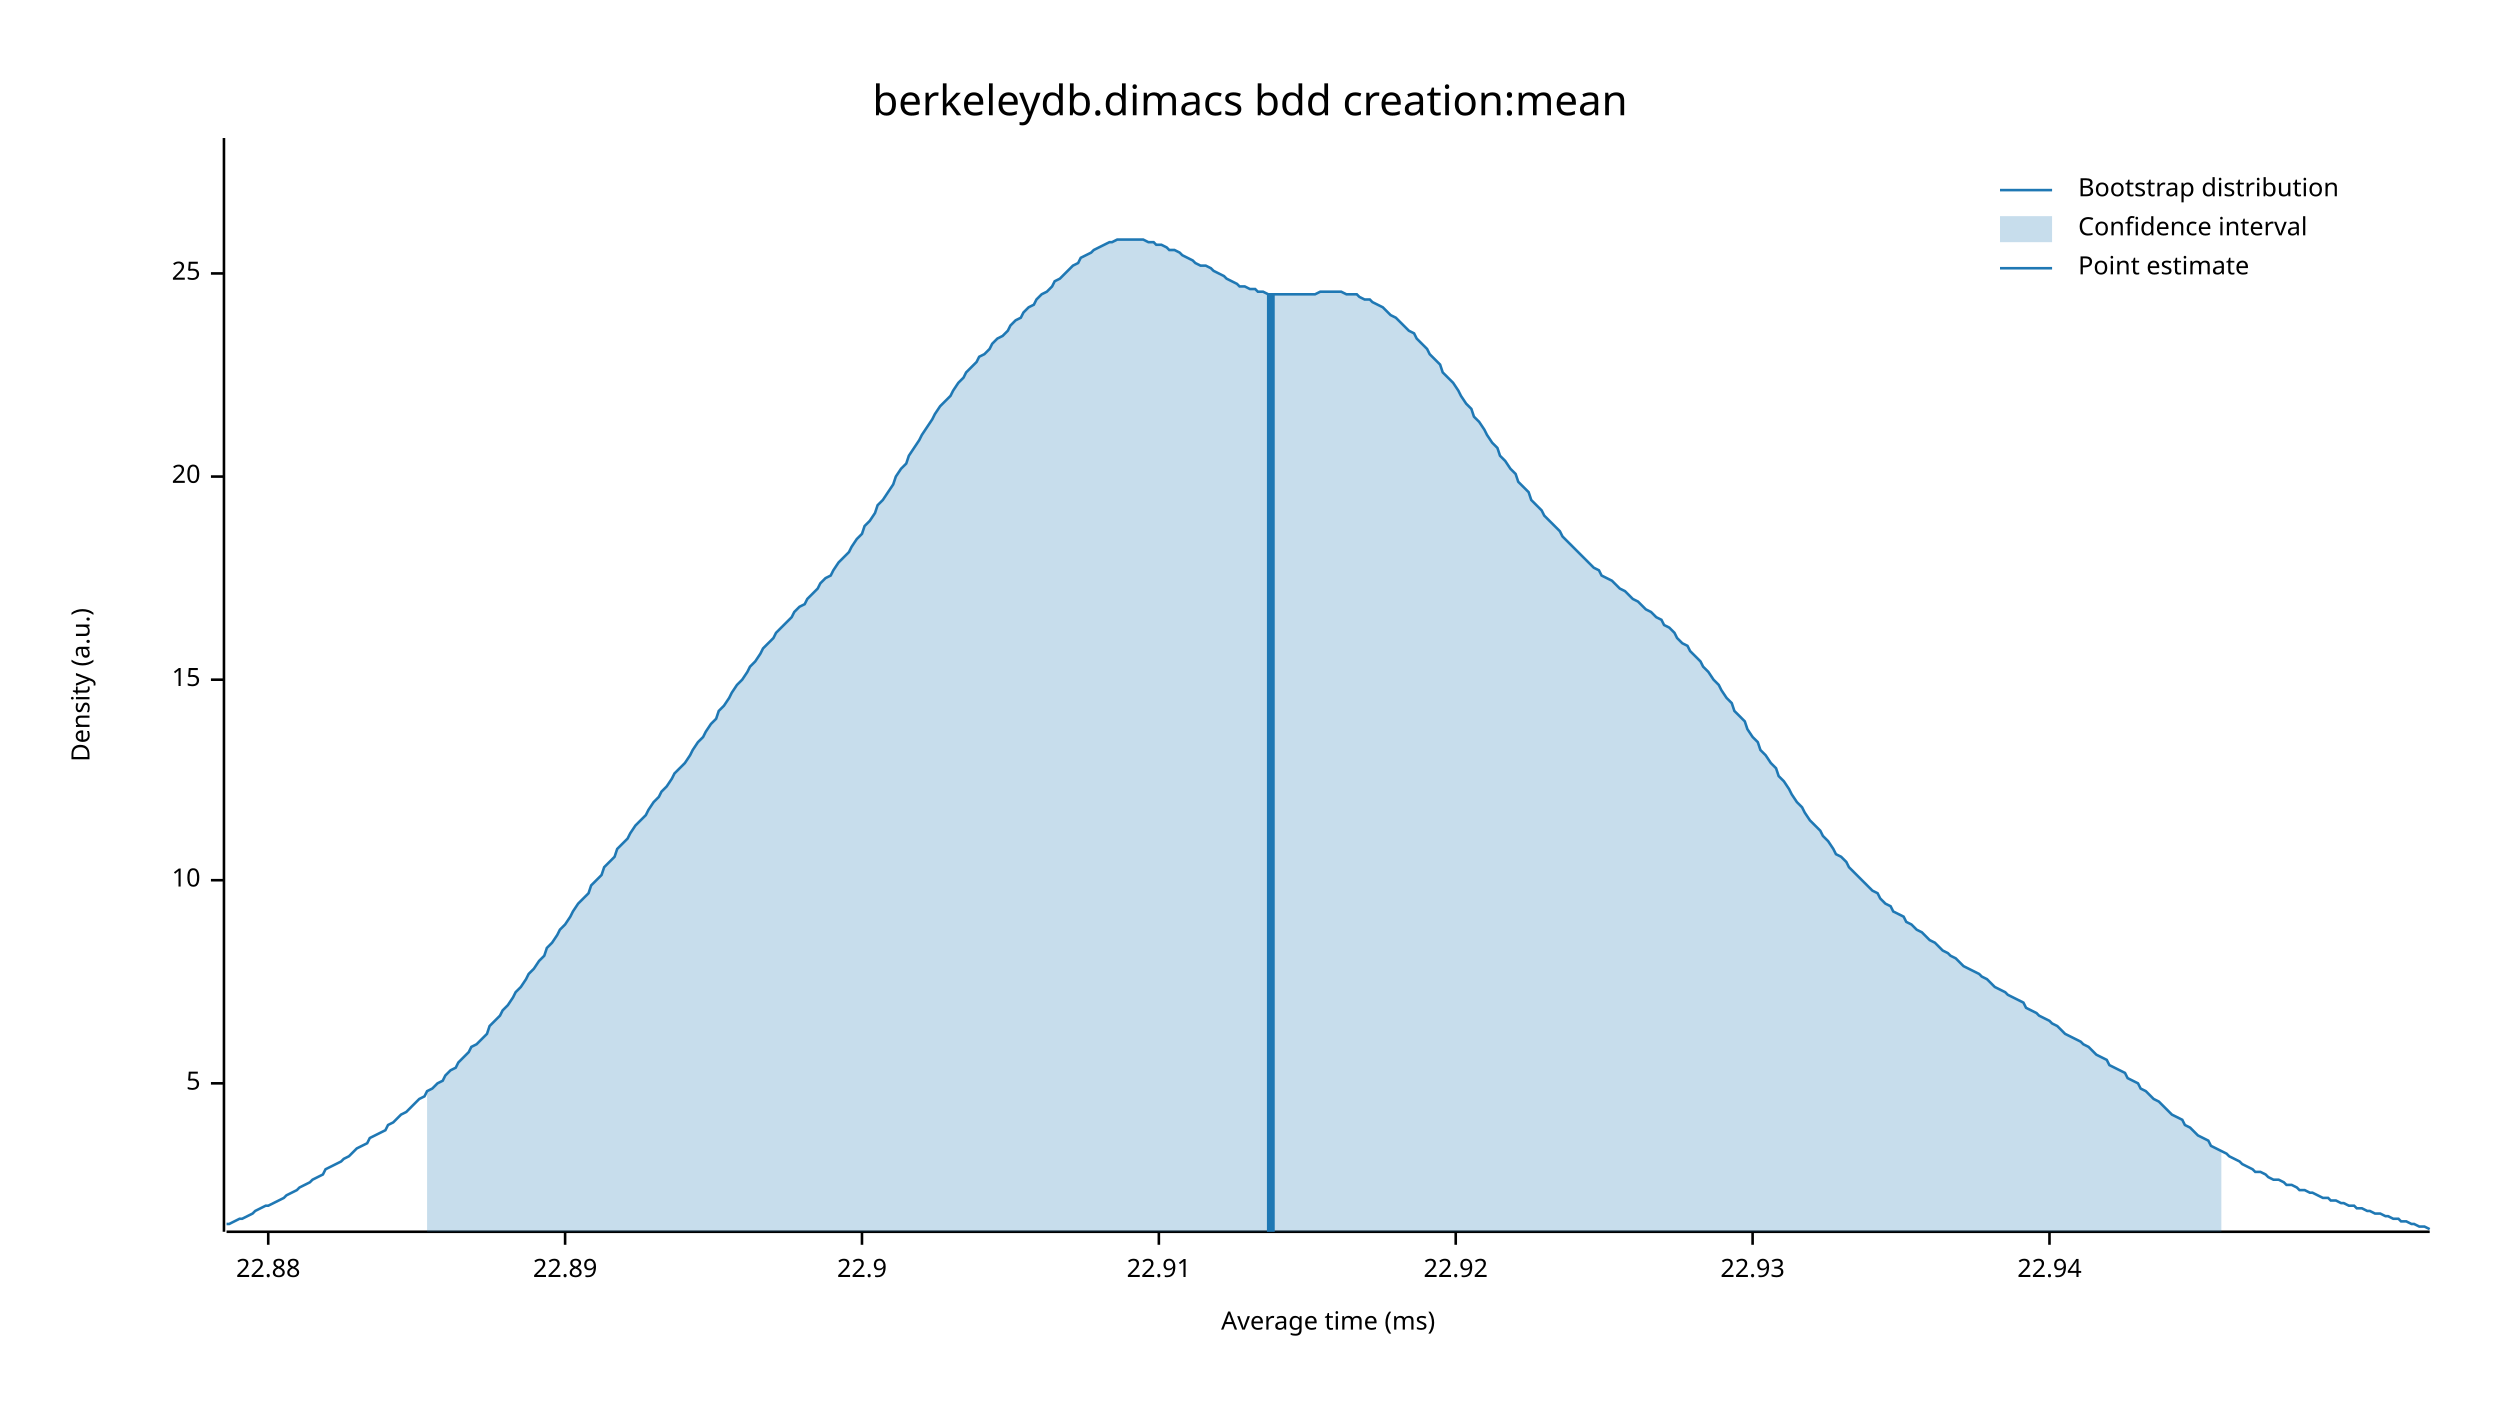
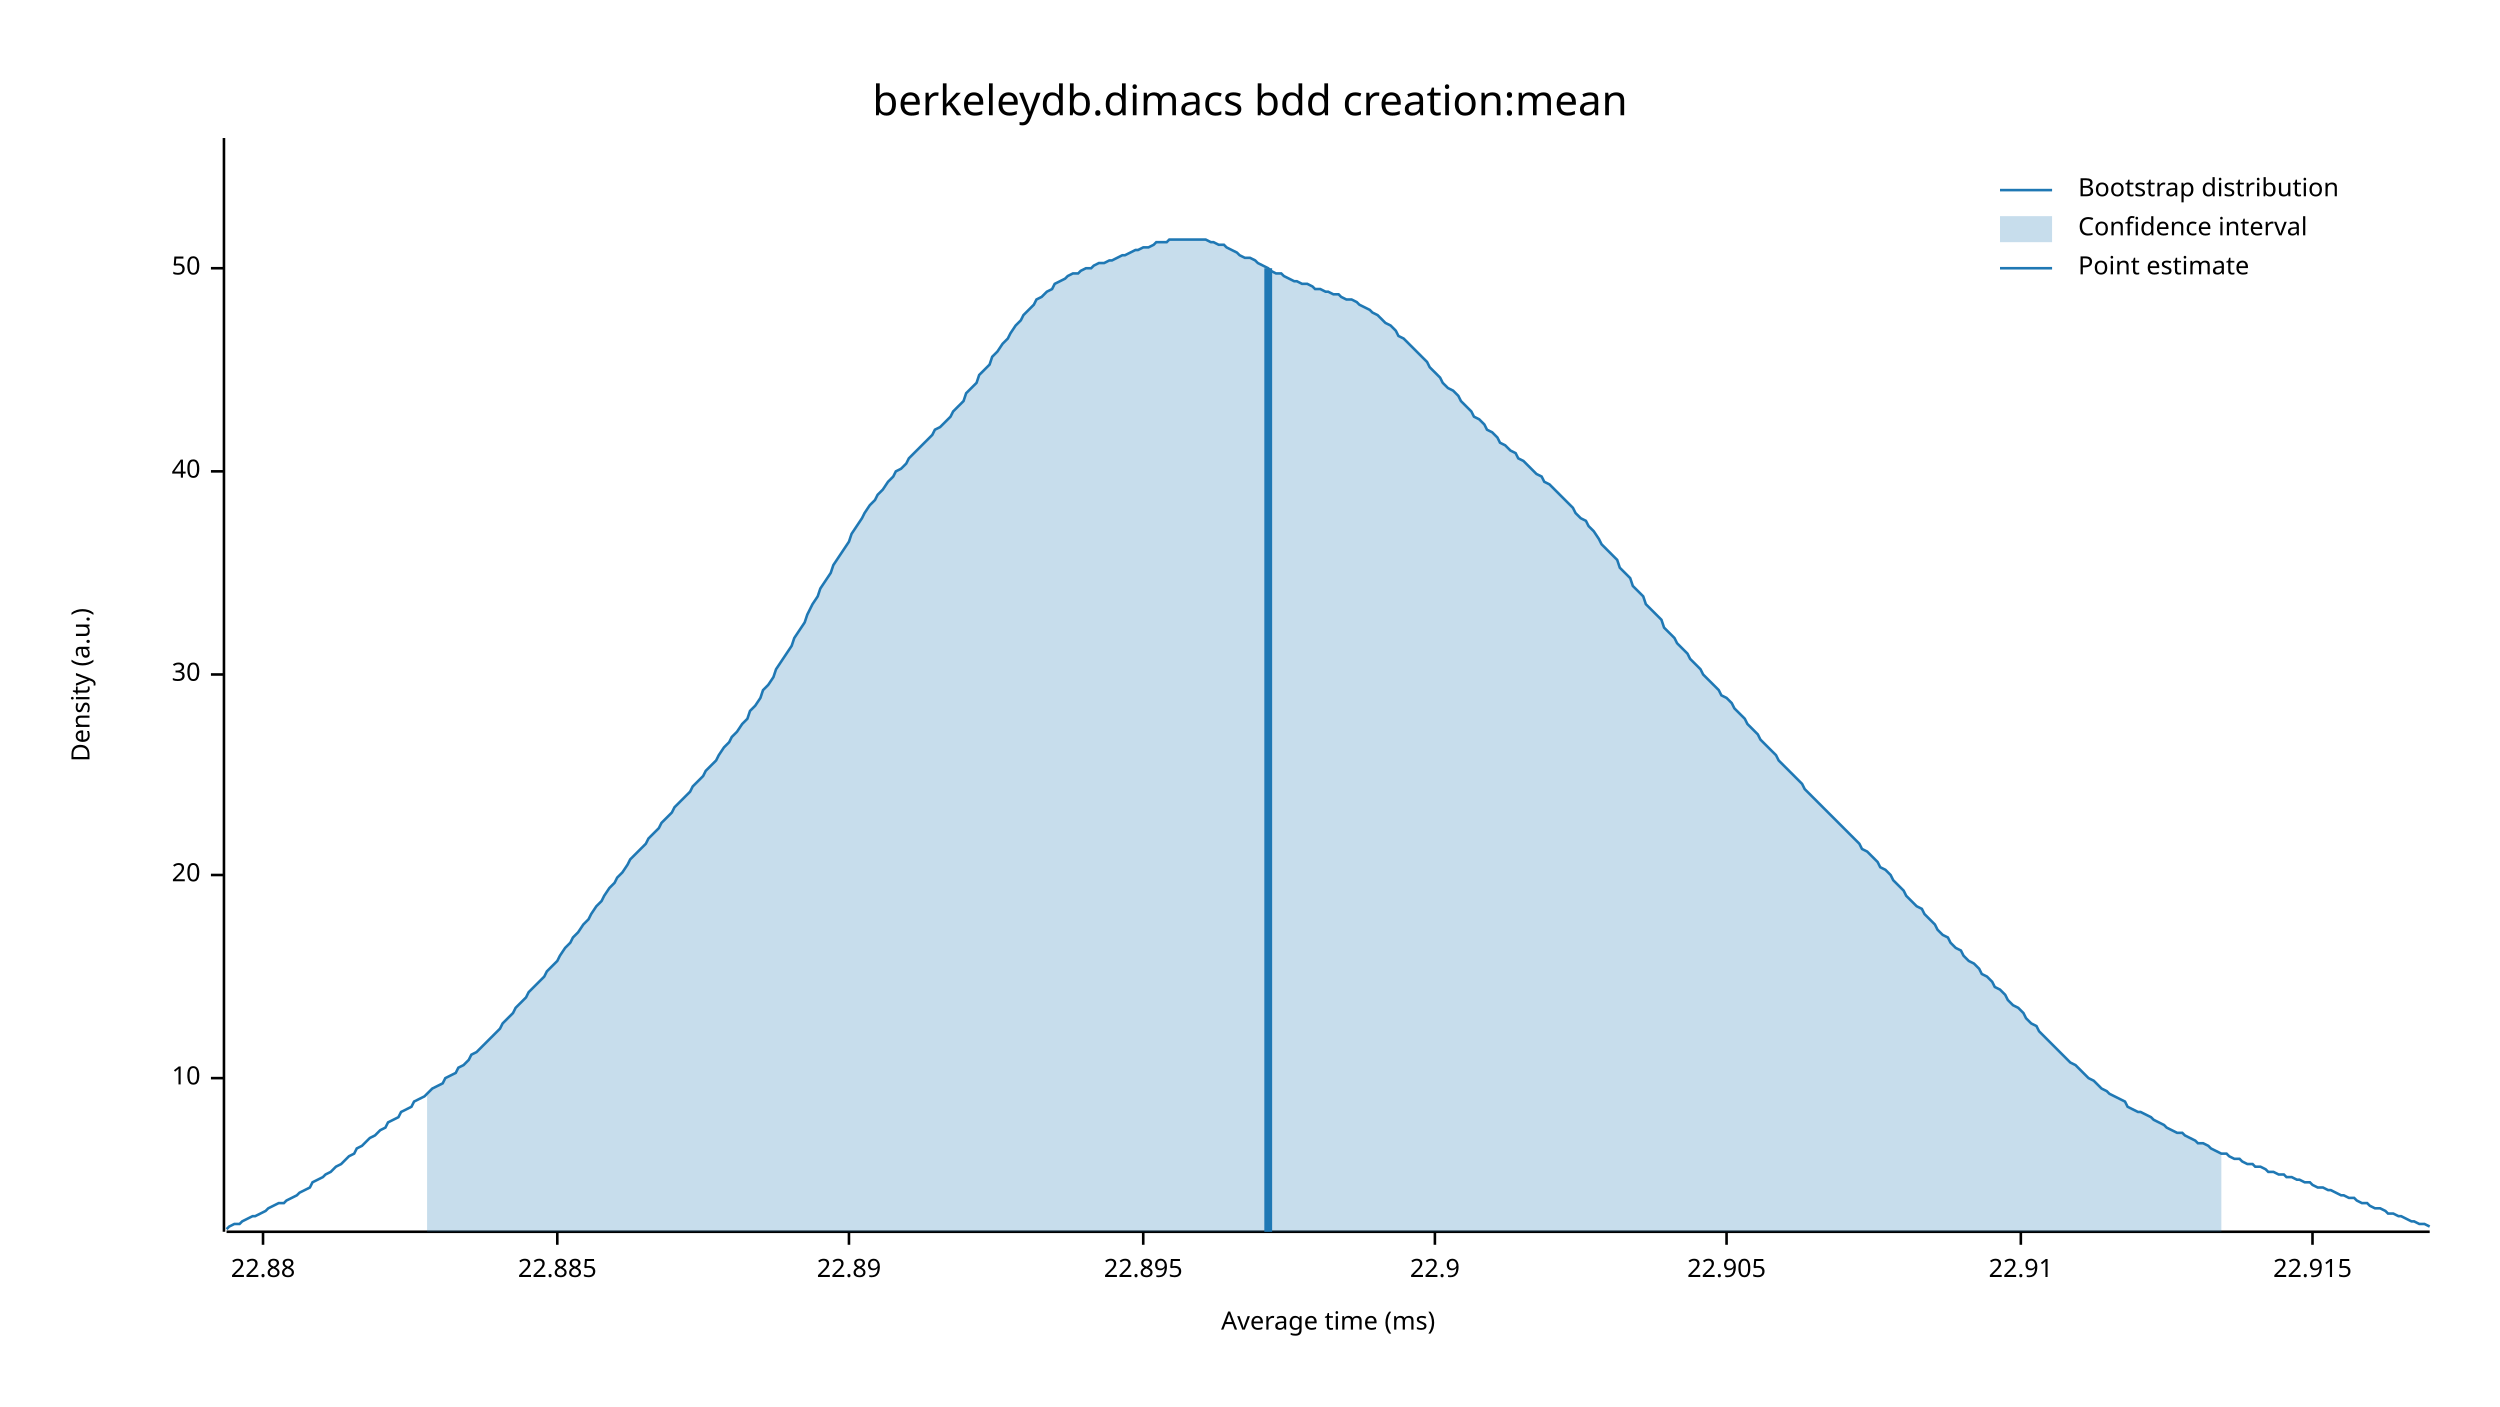
<svg xmlns="http://www.w3.org/2000/svg" width="960" height="540" viewBox="0 0 960 540">
  <text x="480" y="32" dy="0.76em" text-anchor="middle" font-family="sans-serif" font-size="16.129" opacity="1" fill="#000000">
berkeleydb.dimacs bdd creation:mean
</text>
  <text x="27" y="263" dy="0.76em" text-anchor="middle" font-family="sans-serif" font-size="9.677" opacity="1" fill="#000000" transform="rotate(270, 27, 263)">
Density (a.u.)
</text>
  <text x="510" y="513" dy="-0.5ex" text-anchor="middle" font-family="sans-serif" font-size="9.677" opacity="1" fill="#000000">
Average time (ms)
</text>
  <polyline fill="none" opacity="1" stroke="#000000" stroke-width="1" points="86,53 86,473 " />
-   <text x="77" y="416" dy="0.5ex" text-anchor="end" font-family="sans-serif" font-size="9.677" opacity="1" fill="#000000">
- 5
- </text>
-   <polyline fill="none" opacity="1" stroke="#000000" stroke-width="1" points="81,416 86,416 " />
-   <text x="77" y="338" dy="0.5ex" text-anchor="end" font-family="sans-serif" font-size="9.677" opacity="1" fill="#000000">
+   <text x="77" y="414" dy="0.5ex" text-anchor="end" font-family="sans-serif" font-size="9.677" opacity="1" fill="#000000">
10
</text>
-   <polyline fill="none" opacity="1" stroke="#000000" stroke-width="1" points="81,338 86,338 " />
-   <text x="77" y="261" dy="0.5ex" text-anchor="end" font-family="sans-serif" font-size="9.677" opacity="1" fill="#000000">
- 15
- </text>
-   <polyline fill="none" opacity="1" stroke="#000000" stroke-width="1" points="81,261 86,261 " />
-   <text x="77" y="183" dy="0.5ex" text-anchor="end" font-family="sans-serif" font-size="9.677" opacity="1" fill="#000000">
+   <polyline fill="none" opacity="1" stroke="#000000" stroke-width="1" points="81,414 86,414 " />
+   <text x="77" y="336" dy="0.5ex" text-anchor="end" font-family="sans-serif" font-size="9.677" opacity="1" fill="#000000">
20
</text>
-   <polyline fill="none" opacity="1" stroke="#000000" stroke-width="1" points="81,183 86,183 " />
-   <text x="77" y="105" dy="0.5ex" text-anchor="end" font-family="sans-serif" font-size="9.677" opacity="1" fill="#000000">
- 25
+   <polyline fill="none" opacity="1" stroke="#000000" stroke-width="1" points="81,336 86,336 " />
+   <text x="77" y="259" dy="0.5ex" text-anchor="end" font-family="sans-serif" font-size="9.677" opacity="1" fill="#000000">
+ 30
</text>
-   <polyline fill="none" opacity="1" stroke="#000000" stroke-width="1" points="81,105 86,105 " />
+   <polyline fill="none" opacity="1" stroke="#000000" stroke-width="1" points="81,259 86,259 " />
+   <text x="77" y="181" dy="0.5ex" text-anchor="end" font-family="sans-serif" font-size="9.677" opacity="1" fill="#000000">
+ 40
+ </text>
+   <polyline fill="none" opacity="1" stroke="#000000" stroke-width="1" points="81,181 86,181 " />
+   <text x="77" y="103" dy="0.5ex" text-anchor="end" font-family="sans-serif" font-size="9.677" opacity="1" fill="#000000">
+ 50
+ </text>
+   <polyline fill="none" opacity="1" stroke="#000000" stroke-width="1" points="81,103 86,103 " />
  <polyline fill="none" opacity="1" stroke="#000000" stroke-width="1" points="87,473 933,473 " />
-   <text x="103" y="483" dy="0.76em" text-anchor="middle" font-family="sans-serif" font-size="9.677" opacity="1" fill="#000000">
+   <text x="101" y="483" dy="0.76em" text-anchor="middle" font-family="sans-serif" font-size="9.677" opacity="1" fill="#000000">
22.88
</text>
-   <polyline fill="none" opacity="1" stroke="#000000" stroke-width="1" points="103,473 103,478 " />
-   <text x="217" y="483" dy="0.76em" text-anchor="middle" font-family="sans-serif" font-size="9.677" opacity="1" fill="#000000">
+   <polyline fill="none" opacity="1" stroke="#000000" stroke-width="1" points="101,473 101,478 " />
+   <text x="214" y="483" dy="0.76em" text-anchor="middle" font-family="sans-serif" font-size="9.677" opacity="1" fill="#000000">
+ 22.885
+ </text>
+   <polyline fill="none" opacity="1" stroke="#000000" stroke-width="1" points="214,473 214,478 " />
+   <text x="326" y="483" dy="0.76em" text-anchor="middle" font-family="sans-serif" font-size="9.677" opacity="1" fill="#000000">
22.89
</text>
-   <polyline fill="none" opacity="1" stroke="#000000" stroke-width="1" points="217,473 217,478 " />
-   <text x="331" y="483" dy="0.76em" text-anchor="middle" font-family="sans-serif" font-size="9.677" opacity="1" fill="#000000">
+   <polyline fill="none" opacity="1" stroke="#000000" stroke-width="1" points="326,473 326,478 " />
+   <text x="439" y="483" dy="0.76em" text-anchor="middle" font-family="sans-serif" font-size="9.677" opacity="1" fill="#000000">
+ 22.895
+ </text>
+   <polyline fill="none" opacity="1" stroke="#000000" stroke-width="1" points="439,473 439,478 " />
+   <text x="551" y="483" dy="0.76em" text-anchor="middle" font-family="sans-serif" font-size="9.677" opacity="1" fill="#000000">
22.9
</text>
-   <polyline fill="none" opacity="1" stroke="#000000" stroke-width="1" points="331,473 331,478 " />
-   <text x="445" y="483" dy="0.76em" text-anchor="middle" font-family="sans-serif" font-size="9.677" opacity="1" fill="#000000">
+   <polyline fill="none" opacity="1" stroke="#000000" stroke-width="1" points="551,473 551,478 " />
+   <text x="663" y="483" dy="0.76em" text-anchor="middle" font-family="sans-serif" font-size="9.677" opacity="1" fill="#000000">
+ 22.905
+ </text>
+   <polyline fill="none" opacity="1" stroke="#000000" stroke-width="1" points="663,473 663,478 " />
+   <text x="776" y="483" dy="0.76em" text-anchor="middle" font-family="sans-serif" font-size="9.677" opacity="1" fill="#000000">
22.91
</text>
-   <polyline fill="none" opacity="1" stroke="#000000" stroke-width="1" points="445,473 445,478 " />
-   <text x="559" y="483" dy="0.76em" text-anchor="middle" font-family="sans-serif" font-size="9.677" opacity="1" fill="#000000">
- 22.92
+   <polyline fill="none" opacity="1" stroke="#000000" stroke-width="1" points="776,473 776,478 " />
+   <text x="888" y="483" dy="0.76em" text-anchor="middle" font-family="sans-serif" font-size="9.677" opacity="1" fill="#000000">
+ 22.915
</text>
-   <polyline fill="none" opacity="1" stroke="#000000" stroke-width="1" points="559,473 559,478 " />
-   <text x="673" y="483" dy="0.76em" text-anchor="middle" font-family="sans-serif" font-size="9.677" opacity="1" fill="#000000">
- 22.93
- </text>
-   <polyline fill="none" opacity="1" stroke="#000000" stroke-width="1" points="673,473 673,478 " />
-   <text x="787" y="483" dy="0.76em" text-anchor="middle" font-family="sans-serif" font-size="9.677" opacity="1" fill="#000000">
- 22.94
- </text>
-   <polyline fill="none" opacity="1" stroke="#000000" stroke-width="1" points="787,473 787,478 " />
-   <polyline fill="none" opacity="1" stroke="#1F78B4" stroke-width="1" points="87,470 88,470 90,469 92,468 93,468 95,467 97,466 98,465 100,464 102,463 103,463 105,462 107,461 109,460 110,459 112,458 114,457 115,456 117,455 119,454 120,453 122,452 124,451 125,449 127,448 129,447 131,446 132,445 134,444 136,442 137,441 139,440 141,439 142,437 144,436 146,435 148,434 149,432 151,431 153,429 154,428 156,427 158,425 159,424 161,422 163,421 164,419 166,418 168,416 170,415 171,413 173,411 175,410 176,408 178,406 180,404 181,402 183,401 185,399 187,397 188,394 190,392 192,390 193,388 195,386 197,383 198,381 200,379 202,376 203,374 205,372 207,369 209,367 210,364 212,362 214,359 215,357 217,355 219,352 220,350 222,347 224,345 226,343 227,340 229,338 231,336 232,333 234,331 236,329 237,326 239,324 241,322 242,320 244,317 246,315 248,313 249,311 251,308 253,306 254,304 256,302 258,299 259,297 261,295 263,293 265,290 266,288 268,285 270,283 271,281 273,278 275,276 276,273 278,271 280,268 281,266 283,263 285,261 287,258 288,256 290,254 292,251 293,249 295,247 297,245 298,243 300,241 302,239 304,237 305,235 307,233 309,232 310,230 312,228 314,226 315,224 317,222 319,221 320,219 322,216 324,214 326,212 327,210 329,207 331,205 332,202 334,200 336,197 337,194 339,192 341,189 343,186 344,183 346,180 348,178 349,175 351,172 353,169 354,167 356,164 358,161 359,159 361,156 363,154 365,152 366,150 368,147 370,145 371,143 373,141 375,139 376,137 378,136 380,134 381,132 383,130 385,129 387,127 388,125 390,123 392,122 393,120 395,118 397,117 398,115 400,113 402,112 404,110 405,108 407,107 409,105 410,104 412,102 414,101 415,99 417,98 419,97 420,96 422,95 424,94 426,93 427,93 429,92 431,92 432,92 434,92 436,92 437,92 439,92 441,93 443,93 444,94 446,94 448,95 449,96 451,96 453,97 454,98 456,99 458,100 459,101 461,102 463,102 465,103 466,104 468,105 470,106 471,107 473,108 475,109 476,110 478,110 480,111 482,111 483,112 485,112 487,113 488,113 490,113 492,113 493,113 495,113 497,113 498,113 500,113 502,113 504,113 505,113 507,112 509,112 510,112 512,112 514,112 515,112 517,113 519,113 521,113 522,114 524,115 526,115 527,116 529,117 531,118 532,119 534,121 536,122 537,123 539,125 541,127 543,128 544,130 546,132 548,134 549,136 551,138 553,140 554,143 556,145 558,147 560,150 561,152 563,155 565,157 566,160 568,162 570,165 571,167 573,170 575,172 576,175 578,177 580,180 582,182 583,185 585,187 587,189 588,192 590,194 592,196 593,198 595,200 597,202 599,204 600,206 602,208 604,210 605,211 607,213 609,215 610,216 612,218 614,219 615,221 617,222 619,223 621,225 622,226 624,227 626,229 627,230 629,231 631,233 632,234 634,235 636,237 638,238 639,240 641,241 643,243 644,245 646,247 648,248 649,250 651,252 653,254 654,256 656,258 658,261 660,263 661,265 663,268 665,270 666,273 668,275 670,277 671,280 673,283 675,285 676,288 678,290 680,293 682,295 683,298 685,300 687,303 688,305 690,308 692,310 693,312 695,315 697,317 699,319 700,321 702,323 704,326 705,328 707,329 709,331 710,333 712,335 714,337 715,338 717,340 719,342 721,343 722,345 724,347 726,348 727,350 729,351 731,352 732,354 734,355 736,357 738,358 739,359 741,361 743,362 744,363 746,365 748,366 749,367 751,368 753,370 754,371 756,372 758,373 760,374 761,375 763,376 765,378 766,379 768,380 770,381 771,382 773,383 775,384 777,385 778,387 780,388 782,389 783,390 785,391 787,392 788,393 790,394 792,396 793,397 795,398 797,399 799,400 800,401 802,402 804,404 805,405 807,406 809,407 810,409 812,410 814,411 816,412 817,414 819,415 821,416 822,418 824,419 826,421 827,422 829,423 831,425 832,426 834,428 836,429 838,430 839,432 841,433 843,435 844,436 846,437 848,438 849,440 851,441 853,442 855,443 856,444 858,445 860,446 861,447 863,448 865,449 866,450 868,450 870,451 871,452 873,453 875,453 877,454 878,455 880,455 882,456 883,457 885,457 887,458 888,458 890,459 892,460 894,460 895,461 897,461 899,462 900,462 902,463 904,463 905,464 907,464 909,465 910,465 912,466 914,466 916,467 917,467 919,468 921,468 922,469 924,469 926,470 927,470 929,471 931,471 933,472 " />
-   <polygon opacity="0.25" fill="#1F78B4" points="164,419 166,418 168,416 170,415 171,413 173,411 175,410 176,408 178,406 180,404 181,402 183,401 185,399 187,397 188,394 190,392 192,390 193,388 195,386 197,383 198,381 200,379 202,376 203,374 205,372 207,369 209,367 210,364 212,362 214,359 215,357 217,355 219,352 220,350 222,347 224,345 226,343 227,340 229,338 231,336 232,333 234,331 236,329 237,326 239,324 241,322 242,320 244,317 246,315 248,313 249,311 251,308 253,306 254,304 256,302 258,299 259,297 261,295 263,293 265,290 266,288 268,285 270,283 271,281 273,278 275,276 276,273 278,271 280,268 281,266 283,263 285,261 287,258 288,256 290,254 292,251 293,249 295,247 297,245 298,243 300,241 302,239 304,237 305,235 307,233 309,232 310,230 312,228 314,226 315,224 317,222 319,221 320,219 322,216 324,214 326,212 327,210 329,207 331,205 332,202 334,200 336,197 337,194 339,192 341,189 343,186 344,183 346,180 348,178 349,175 351,172 353,169 354,167 356,164 358,161 359,159 361,156 363,154 365,152 366,150 368,147 370,145 371,143 373,141 375,139 376,137 378,136 380,134 381,132 383,130 385,129 387,127 388,125 390,123 392,122 393,120 395,118 397,117 398,115 400,113 402,112 404,110 405,108 407,107 409,105 410,104 412,102 414,101 415,99 417,98 419,97 420,96 422,95 424,94 426,93 427,93 429,92 431,92 432,92 434,92 436,92 437,92 439,92 441,93 443,93 444,94 446,94 448,95 449,96 451,96 453,97 454,98 456,99 458,100 459,101 461,102 463,102 465,103 466,104 468,105 470,106 471,107 473,108 475,109 476,110 478,110 480,111 482,111 483,112 485,112 487,113 488,113 490,113 492,113 493,113 495,113 497,113 498,113 500,113 502,113 504,113 505,113 507,112 509,112 510,112 512,112 514,112 515,112 517,113 519,113 521,113 522,114 524,115 526,115 527,116 529,117 531,118 532,119 534,121 536,122 537,123 539,125 541,127 543,128 544,130 546,132 548,134 549,136 551,138 553,140 554,143 556,145 558,147 560,150 561,152 563,155 565,157 566,160 568,162 570,165 571,167 573,170 575,172 576,175 578,177 580,180 582,182 583,185 585,187 587,189 588,192 590,194 592,196 593,198 595,200 597,202 599,204 600,206 602,208 604,210 605,211 607,213 609,215 610,216 612,218 614,219 615,221 617,222 619,223 621,225 622,226 624,227 626,229 627,230 629,231 631,233 632,234 634,235 636,237 638,238 639,240 641,241 643,243 644,245 646,247 648,248 649,250 651,252 653,254 654,256 656,258 658,261 660,263 661,265 663,268 665,270 666,273 668,275 670,277 671,280 673,283 675,285 676,288 678,290 680,293 682,295 683,298 685,300 687,303 688,305 690,308 692,310 693,312 695,315 697,317 699,319 700,321 702,323 704,326 705,328 707,329 709,331 710,333 712,335 714,337 715,338 717,340 719,342 721,343 722,345 724,347 726,348 727,350 729,351 731,352 732,354 734,355 736,357 738,358 739,359 741,361 743,362 744,363 746,365 748,366 749,367 751,368 753,370 754,371 756,372 758,373 760,374 761,375 763,376 765,378 766,379 768,380 770,381 771,382 773,383 775,384 777,385 778,387 780,388 782,389 783,390 785,391 787,392 788,393 790,394 792,396 793,397 795,398 797,399 799,400 800,401 802,402 804,404 805,405 807,406 809,407 810,409 812,410 814,411 816,412 817,414 819,415 821,416 822,418 824,419 826,421 827,422 829,423 831,425 832,426 834,428 836,429 838,430 839,432 841,433 843,435 844,436 846,437 848,438 849,440 851,441 853,442 853,473 164,473 " />
-   <polyline fill="none" opacity="1" stroke="#1F78B4" stroke-width="3" points="488,473 488,113 " />
+   <polyline fill="none" opacity="1" stroke="#000000" stroke-width="1" points="888,473 888,478 " />
+   <polyline fill="none" opacity="1" stroke="#1F78B4" stroke-width="1" points="87,472 88,471 90,470 92,470 93,469 95,468 97,467 98,467 100,466 102,465 103,464 105,463 107,462 109,462 110,461 112,460 114,459 115,458 117,457 119,456 120,454 122,453 124,452 125,451 127,450 129,448 131,447 132,446 134,444 136,443 137,441 139,440 141,438 142,437 144,436 146,434 148,433 149,431 151,430 153,429 154,427 156,426 158,425 159,423 161,422 163,421 164,420 166,418 168,417 170,416 171,414 173,413 175,412 176,410 178,409 180,407 181,405 183,404 185,402 187,400 188,399 190,397 192,395 193,393 195,391 197,389 198,387 200,385 202,383 203,381 205,379 207,377 209,375 210,373 212,371 214,369 215,367 217,364 219,362 220,360 222,358 224,355 226,353 227,351 229,348 231,346 232,344 234,341 236,339 237,337 239,335 241,332 242,330 244,328 246,326 248,324 249,322 251,320 253,318 254,316 256,314 258,312 259,310 261,308 263,306 265,304 266,302 268,300 270,298 271,296 273,294 275,292 276,290 278,287 280,285 281,283 283,281 285,278 287,276 288,273 290,271 292,268 293,265 295,263 297,260 298,257 300,254 302,251 304,248 305,245 307,242 309,239 310,236 312,232 314,229 315,226 317,223 319,220 320,217 322,214 324,211 326,208 327,205 329,202 331,199 332,197 334,194 336,192 337,190 339,188 341,185 343,183 344,181 346,180 348,178 349,176 351,174 353,172 354,171 356,169 358,167 359,165 361,164 363,162 365,160 366,158 368,156 370,154 371,151 373,149 375,147 376,144 378,142 380,140 381,137 383,135 385,132 387,130 388,128 390,125 392,123 393,121 395,119 397,117 398,115 400,114 402,112 404,111 405,109 407,108 409,107 410,106 412,105 414,105 415,104 417,103 419,103 420,102 422,101 424,101 426,100 427,100 429,99 431,98 432,98 434,97 436,96 437,96 439,95 441,95 443,94 444,93 446,93 448,93 449,92 451,92 453,92 454,92 456,92 458,92 459,92 461,92 463,92 465,93 466,93 468,94 470,94 471,95 473,96 475,97 476,98 478,99 480,99 482,100 483,101 485,102 487,103 488,104 490,105 492,105 493,106 495,107 497,108 498,108 500,109 502,109 504,110 505,111 507,111 509,112 510,112 512,113 514,113 515,114 517,115 519,115 521,116 522,117 524,118 526,119 527,120 529,121 531,123 532,124 534,125 536,127 537,129 539,130 541,132 543,134 544,135 546,137 548,139 549,141 551,143 553,145 554,147 556,149 558,150 560,152 561,154 563,156 565,158 566,160 568,161 570,163 571,165 573,166 575,168 576,170 578,171 580,173 582,174 583,176 585,177 587,179 588,180 590,182 592,183 593,185 595,186 597,188 599,190 600,191 602,193 604,195 605,197 607,199 609,200 610,202 612,204 614,207 615,209 617,211 619,213 621,215 622,218 624,220 626,222 627,225 629,227 631,229 632,232 634,234 636,236 638,238 639,241 641,243 643,245 644,247 646,249 648,251 649,253 651,255 653,257 654,259 656,261 658,263 660,265 661,267 663,268 665,270 666,272 668,274 670,276 671,278 673,280 675,282 676,284 678,286 680,288 682,290 683,292 685,294 687,296 688,297 690,299 692,301 693,303 695,305 697,307 699,309 700,310 702,312 704,314 705,315 707,317 709,319 710,320 712,322 714,324 715,326 717,327 719,329 721,331 722,333 724,334 726,336 727,338 729,340 731,342 732,344 734,346 736,348 738,349 739,351 741,353 743,355 744,357 746,359 748,360 749,362 751,364 753,365 754,367 756,369 758,370 760,372 761,374 763,375 765,377 766,379 768,380 770,382 771,384 773,386 775,387 777,389 778,391 780,393 782,394 783,396 785,398 787,400 788,401 790,403 792,405 793,406 795,408 797,409 799,411 800,412 802,414 804,415 805,416 807,418 809,419 810,420 812,421 814,422 816,423 817,425 819,426 821,427 822,427 824,428 826,429 827,430 829,431 831,432 832,433 834,434 836,435 838,435 839,436 841,437 843,438 844,439 846,439 848,440 849,441 851,442 853,443 855,443 856,444 858,445 860,445 861,446 863,447 865,447 866,448 868,448 870,449 871,450 873,450 875,451 877,451 878,452 880,452 882,453 883,453 885,454 887,454 888,455 890,456 892,456 894,457 895,457 897,458 899,459 900,459 902,460 904,460 905,461 907,462 909,462 910,463 912,464 914,464 916,465 917,466 919,466 921,467 922,467 924,468 926,469 927,469 929,470 931,470 933,471 " />
+   <polygon opacity="0.25" fill="#1F78B4" points="164,420 166,418 168,417 170,416 171,414 173,413 175,412 176,410 178,409 180,407 181,405 183,404 185,402 187,400 188,399 190,397 192,395 193,393 195,391 197,389 198,387 200,385 202,383 203,381 205,379 207,377 209,375 210,373 212,371 214,369 215,367 217,364 219,362 220,360 222,358 224,355 226,353 227,351 229,348 231,346 232,344 234,341 236,339 237,337 239,335 241,332 242,330 244,328 246,326 248,324 249,322 251,320 253,318 254,316 256,314 258,312 259,310 261,308 263,306 265,304 266,302 268,300 270,298 271,296 273,294 275,292 276,290 278,287 280,285 281,283 283,281 285,278 287,276 288,273 290,271 292,268 293,265 295,263 297,260 298,257 300,254 302,251 304,248 305,245 307,242 309,239 310,236 312,232 314,229 315,226 317,223 319,220 320,217 322,214 324,211 326,208 327,205 329,202 331,199 332,197 334,194 336,192 337,190 339,188 341,185 343,183 344,181 346,180 348,178 349,176 351,174 353,172 354,171 356,169 358,167 359,165 361,164 363,162 365,160 366,158 368,156 370,154 371,151 373,149 375,147 376,144 378,142 380,140 381,137 383,135 385,132 387,130 388,128 390,125 392,123 393,121 395,119 397,117 398,115 400,114 402,112 404,111 405,109 407,108 409,107 410,106 412,105 414,105 415,104 417,103 419,103 420,102 422,101 424,101 426,100 427,100 429,99 431,98 432,98 434,97 436,96 437,96 439,95 441,95 443,94 444,93 446,93 448,93 449,92 451,92 453,92 454,92 456,92 458,92 459,92 461,92 463,92 465,93 466,93 468,94 470,94 471,95 473,96 475,97 476,98 478,99 480,99 482,100 483,101 485,102 487,103 488,104 490,105 492,105 493,106 495,107 497,108 498,108 500,109 502,109 504,110 505,111 507,111 509,112 510,112 512,113 514,113 515,114 517,115 519,115 521,116 522,117 524,118 526,119 527,120 529,121 531,123 532,124 534,125 536,127 537,129 539,130 541,132 543,134 544,135 546,137 548,139 549,141 551,143 553,145 554,147 556,149 558,150 560,152 561,154 563,156 565,158 566,160 568,161 570,163 571,165 573,166 575,168 576,170 578,171 580,173 582,174 583,176 585,177 587,179 588,180 590,182 592,183 593,185 595,186 597,188 599,190 600,191 602,193 604,195 605,197 607,199 609,200 610,202 612,204 614,207 615,209 617,211 619,213 621,215 622,218 624,220 626,222 627,225 629,227 631,229 632,232 634,234 636,236 638,238 639,241 641,243 643,245 644,247 646,249 648,251 649,253 651,255 653,257 654,259 656,261 658,263 660,265 661,267 663,268 665,270 666,272 668,274 670,276 671,278 673,280 675,282 676,284 678,286 680,288 682,290 683,292 685,294 687,296 688,297 690,299 692,301 693,303 695,305 697,307 699,309 700,310 702,312 704,314 705,315 707,317 709,319 710,320 712,322 714,324 715,326 717,327 719,329 721,331 722,333 724,334 726,336 727,338 729,340 731,342 732,344 734,346 736,348 738,349 739,351 741,353 743,355 744,357 746,359 748,360 749,362 751,364 753,365 754,367 756,369 758,370 760,372 761,374 763,375 765,377 766,379 768,380 770,382 771,384 773,386 775,387 777,389 778,391 780,393 782,394 783,396 785,398 787,400 788,401 790,403 792,405 793,406 795,408 797,409 799,411 800,412 802,414 804,415 805,416 807,418 809,419 810,420 812,421 814,422 816,423 817,425 819,426 821,427 822,427 824,428 826,429 827,430 829,431 831,432 832,433 834,434 836,435 838,435 839,436 841,437 843,438 844,439 846,439 848,440 849,441 851,442 853,443 853,473 164,473 " />
+   <polyline fill="none" opacity="1" stroke="#1F78B4" stroke-width="3" points="487,473 487,103 " />
  <text x="798" y="68" dy="0.76em" text-anchor="start" font-family="sans-serif" font-size="9.677" opacity="1" fill="#000000">
Bootstrap distribution
</text>
  <text x="798" y="83" dy="0.76em" text-anchor="start" font-family="sans-serif" font-size="9.677" opacity="1" fill="#000000">
Confidence interval
</text>
  <text x="798" y="98" dy="0.76em" text-anchor="start" font-family="sans-serif" font-size="9.677" opacity="1" fill="#000000">
Point estimate
</text>
  <polyline fill="none" opacity="1" stroke="#1F78B4" stroke-width="1" points="768,73 788,73 " />
  <rect x="768" y="83" width="20" height="10" opacity="0.25" fill="#1F78B4" stroke="none" />
  <polyline fill="none" opacity="1" stroke="#1F78B4" stroke-width="1" points="768,103 788,103 " />
</svg>
